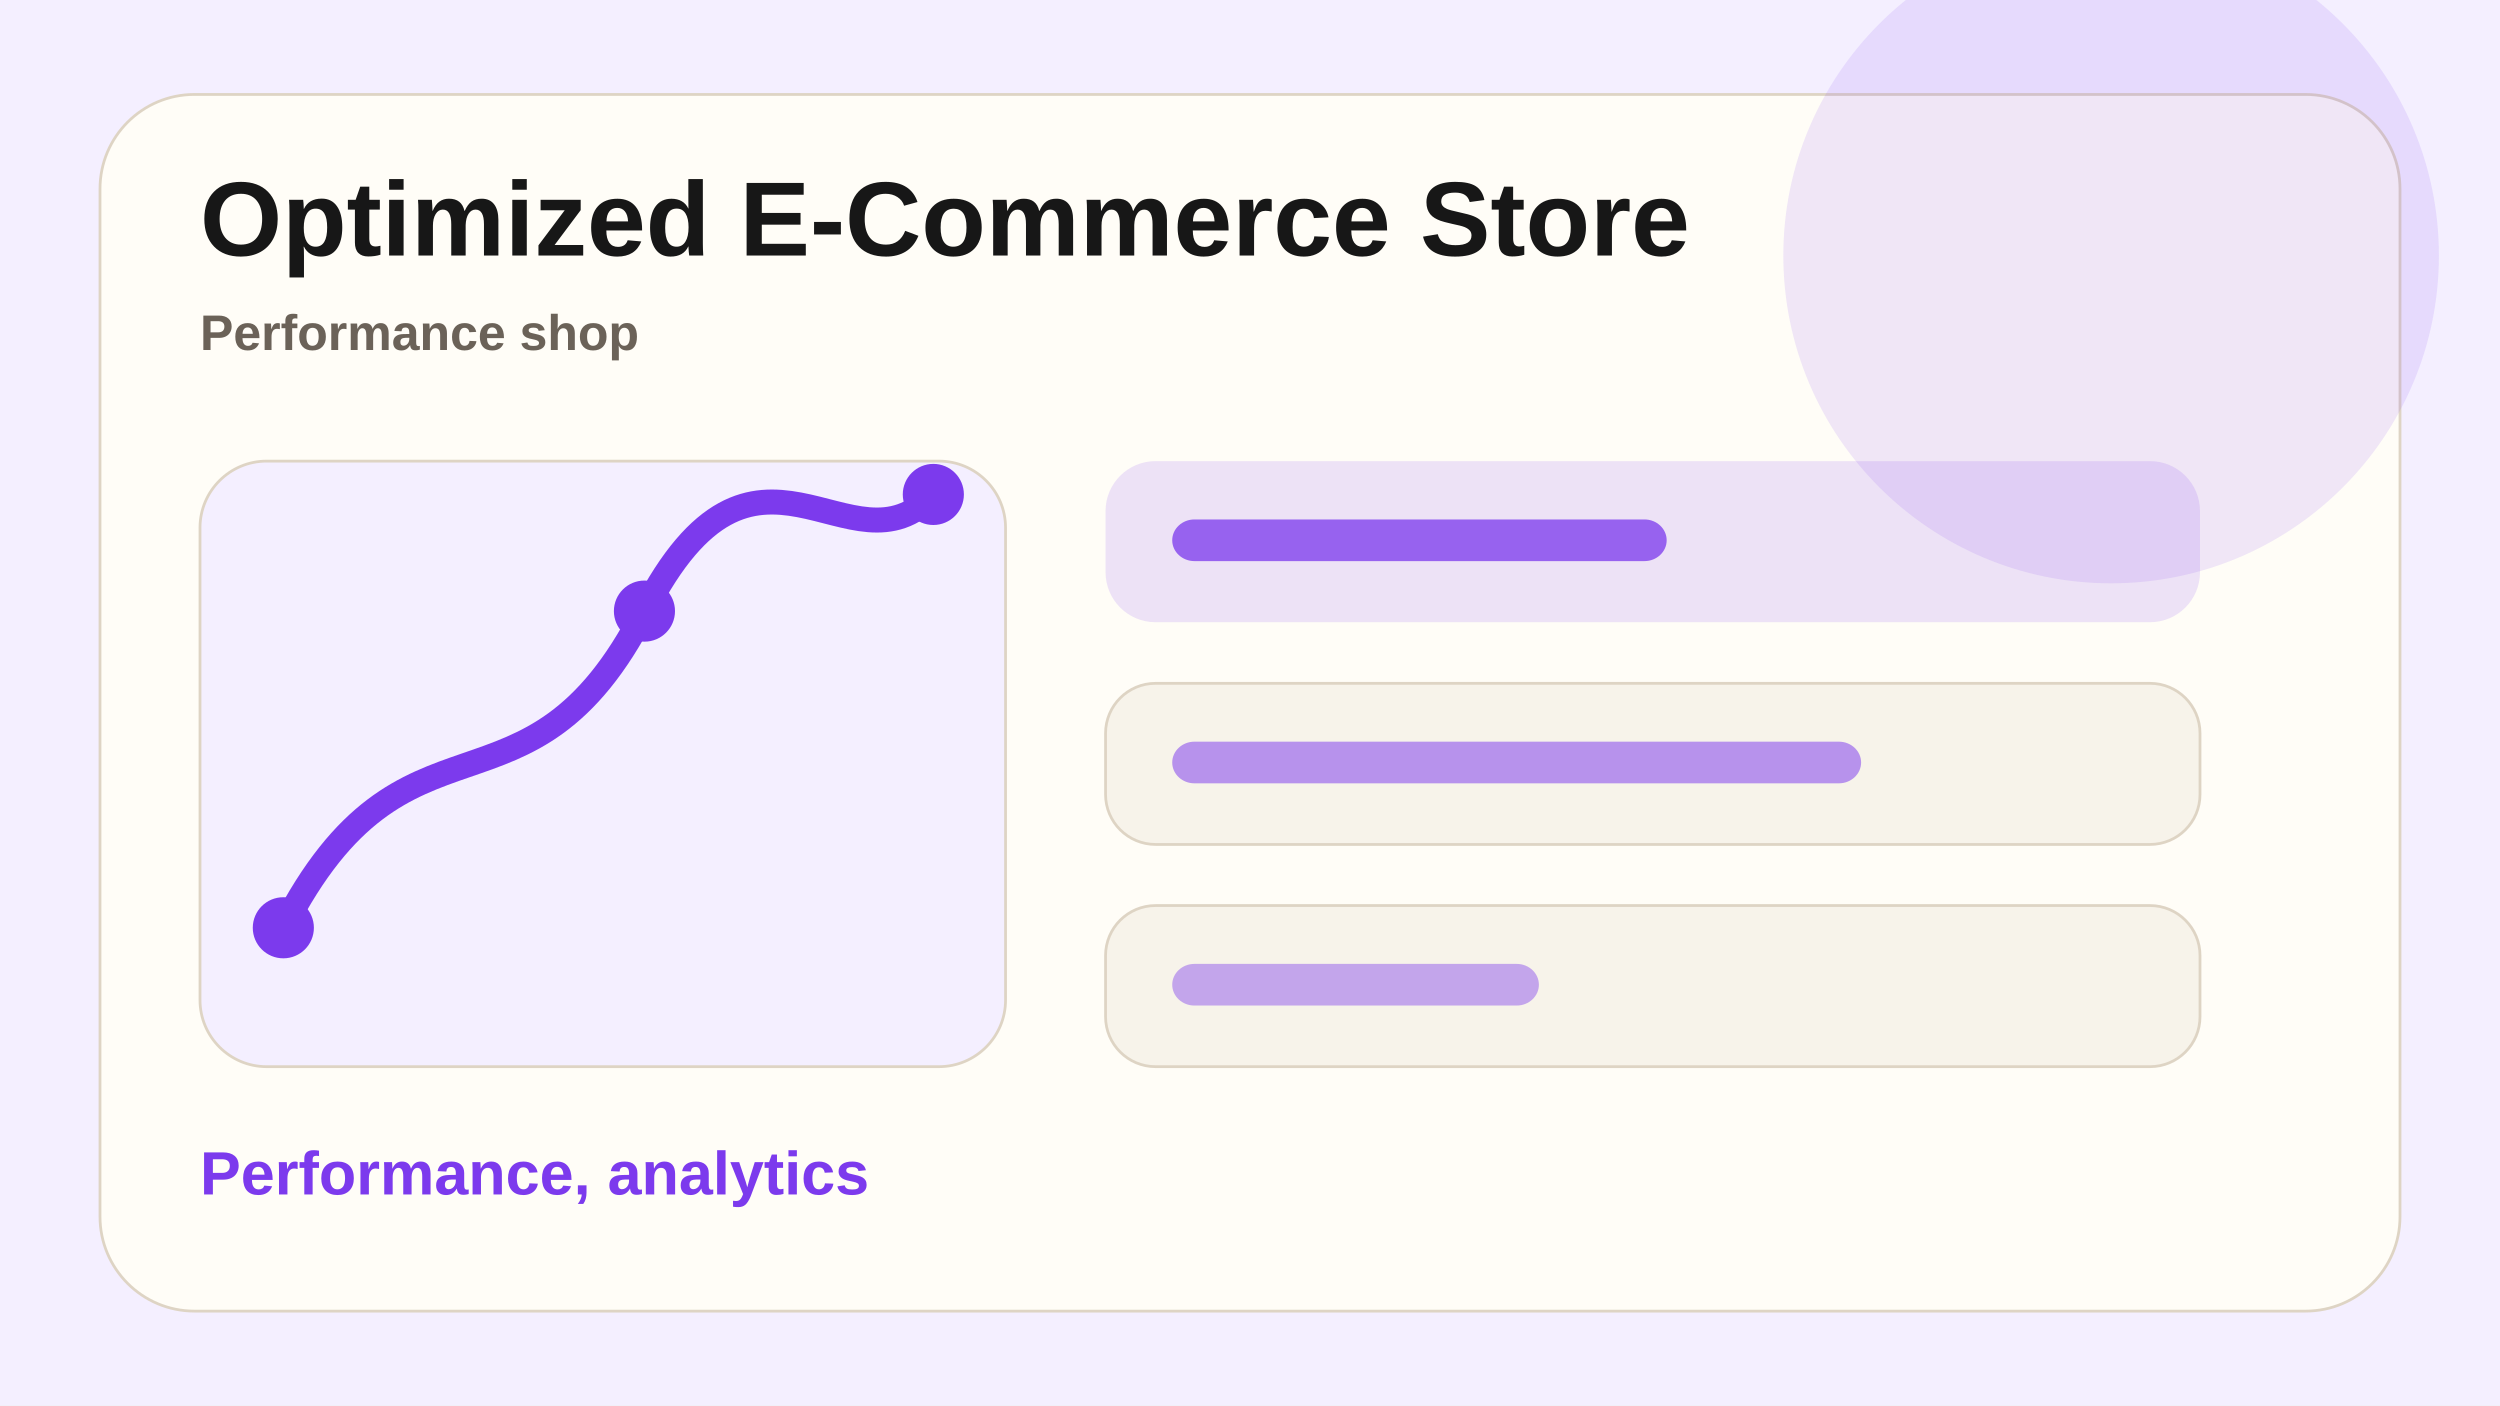
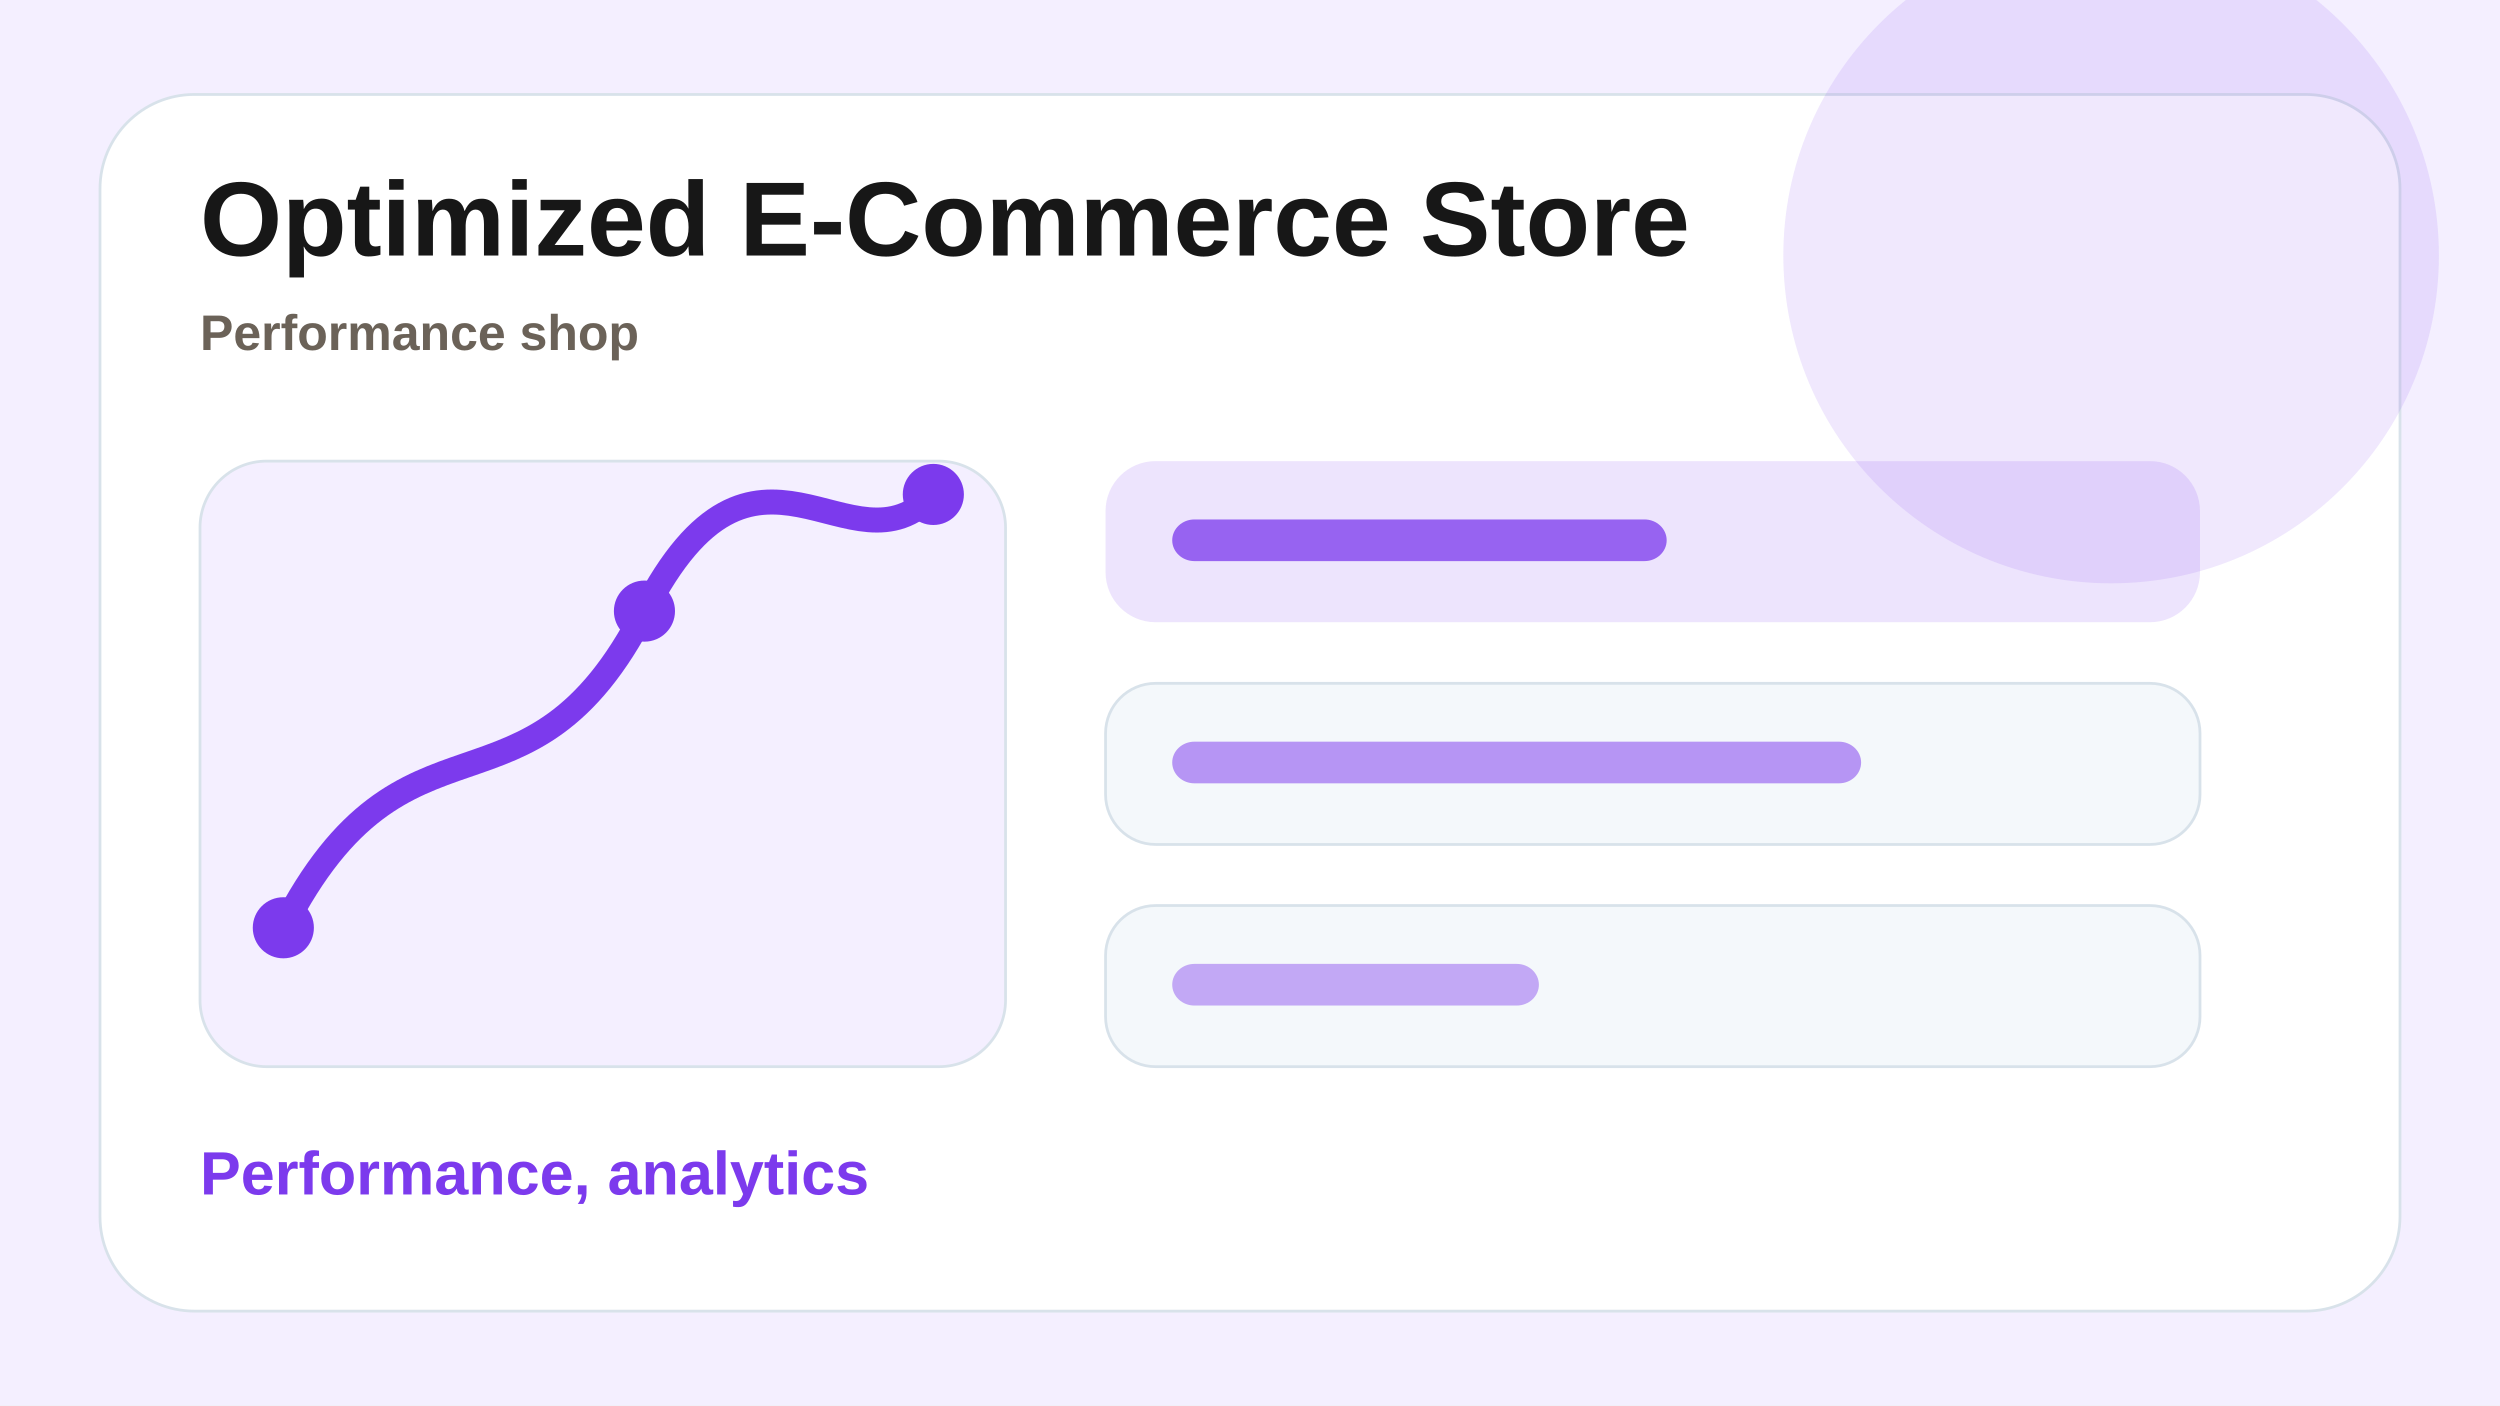
<svg xmlns="http://www.w3.org/2000/svg" width="900" height="506" viewBox="0 0 900 506">
  <rect width="900" height="506" fill="#f4efff" />
-   <rect x="36" y="34" width="828" height="438" rx="34" fill="#fffdf7" stroke="#ded4c4" />
+   <rect x="36" y="34" width="828" height="438" rx="34" fill="#ffffff" stroke="#d8e2ea" />
  <circle cx="760" cy="92" r="118" fill="#7c3aed" opacity=".12" />
  <text x="72" y="92" fill="#171717" font-family="Arial" font-size="38" font-weight="900">Optimized E-Commerce Store</text>
  <text x="72" y="126" fill="#6b6258" font-family="Arial" font-size="18" font-weight="700">Performance shop</text>
-   <rect x="72" y="166" width="290" height="218" rx="24" fill="#f4efff" stroke="#ded4c4" />
+   <rect x="72" y="166" width="290" height="218" rx="24" fill="#f4efff" stroke="#d8e2ea" />
  <rect x="398" y="166" width="394" height="58" rx="18" fill="#7c3aed" opacity=".14" />
  <rect x="422" y="187" width="178" height="15" rx="8" fill="#7c3aed" opacity=".76" />
-   <rect x="398" y="246" width="394" height="58" rx="18" fill="#f7f3ea" stroke="#ded4c4" />
+   <rect x="398" y="246" width="394" height="58" rx="18" fill="#f4f8fb" stroke="#d8e2ea" />
  <rect x="422" y="267" width="248" height="15" rx="8" fill="#7c3aed" opacity=".52" />
-   <rect x="398" y="326" width="394" height="58" rx="18" fill="#f7f3ea" stroke="#ded4c4" />
+   <rect x="398" y="326" width="394" height="58" rx="18" fill="#f4f8fb" stroke="#d8e2ea" />
  <rect x="422" y="347" width="132" height="15" rx="8" fill="#7c3aed" opacity=".42" />
  <path d="M102 334 C146 248 190 302 232 220 C272 142 306 210 336 178" fill="none" stroke="#7c3aed" stroke-width="9" stroke-linecap="round" />
  <circle cx="102" cy="334" r="11" fill="#7c3aed" />
  <circle cx="232" cy="220" r="11" fill="#7c3aed" />
  <circle cx="336" cy="178" r="11" fill="#7c3aed" />
  <text x="72" y="430" fill="#7c3aed" font-family="Arial" font-size="22" font-weight="900">Performance, analytics</text>
</svg>
